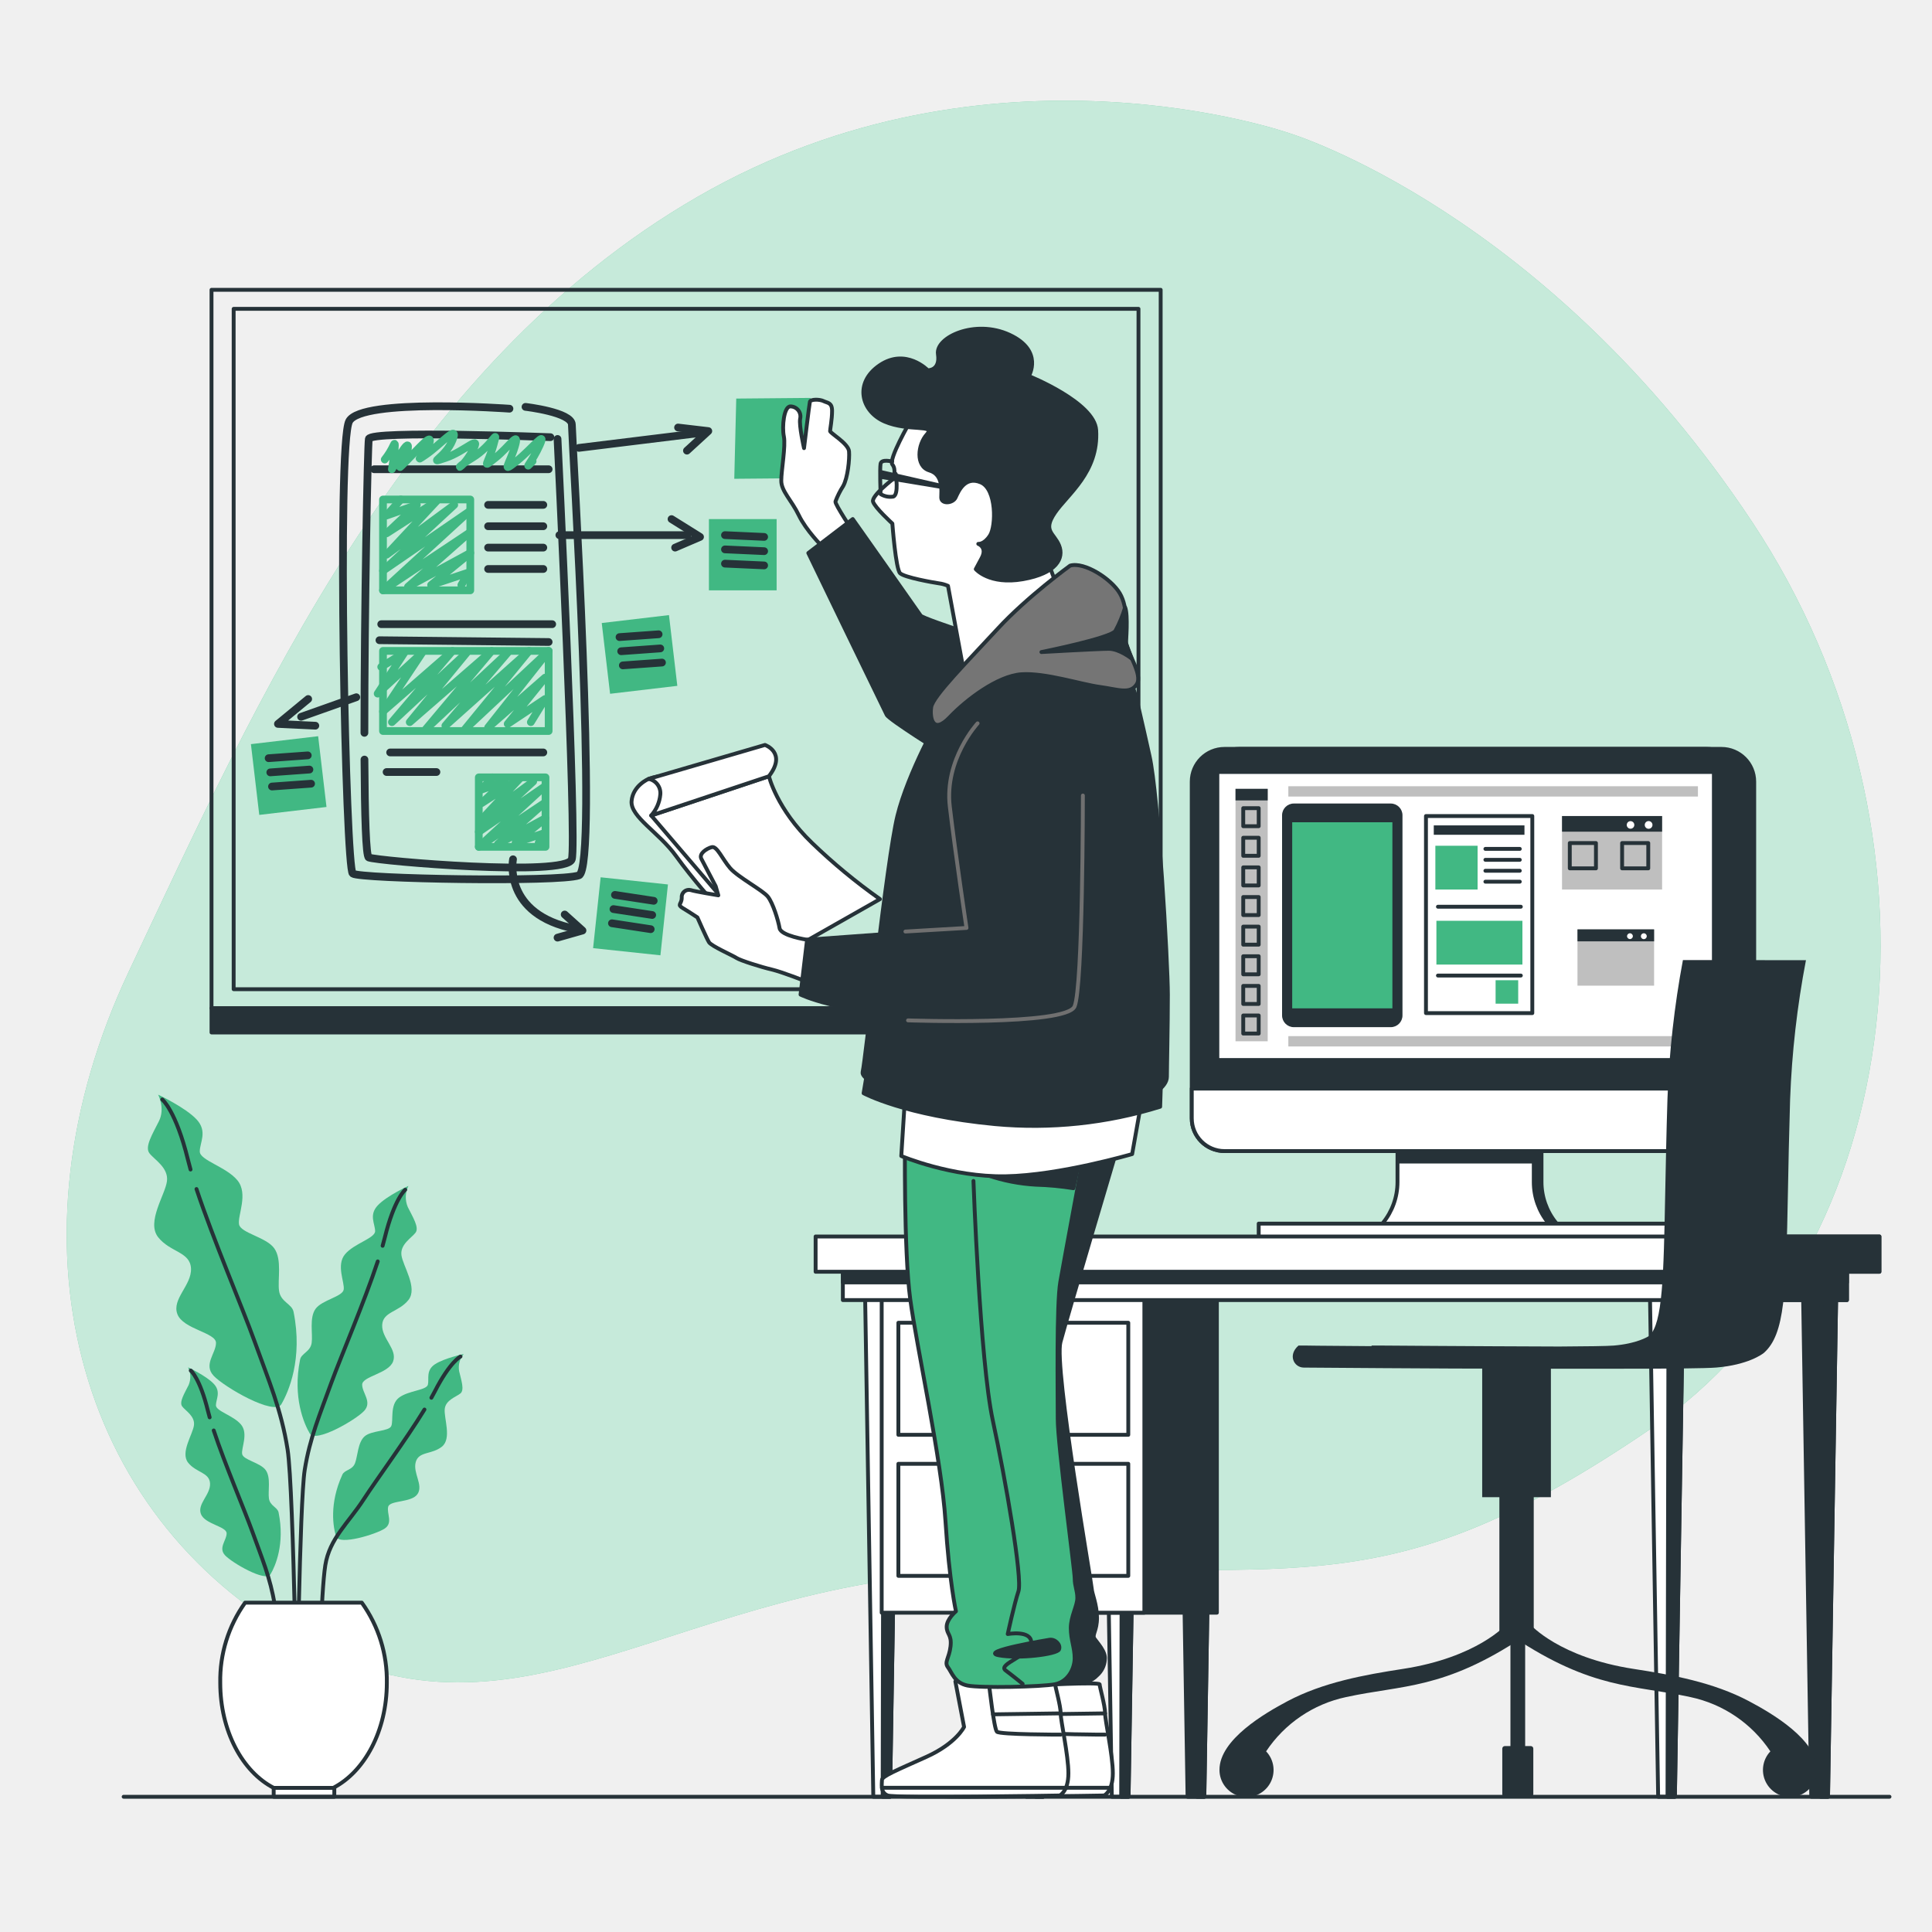
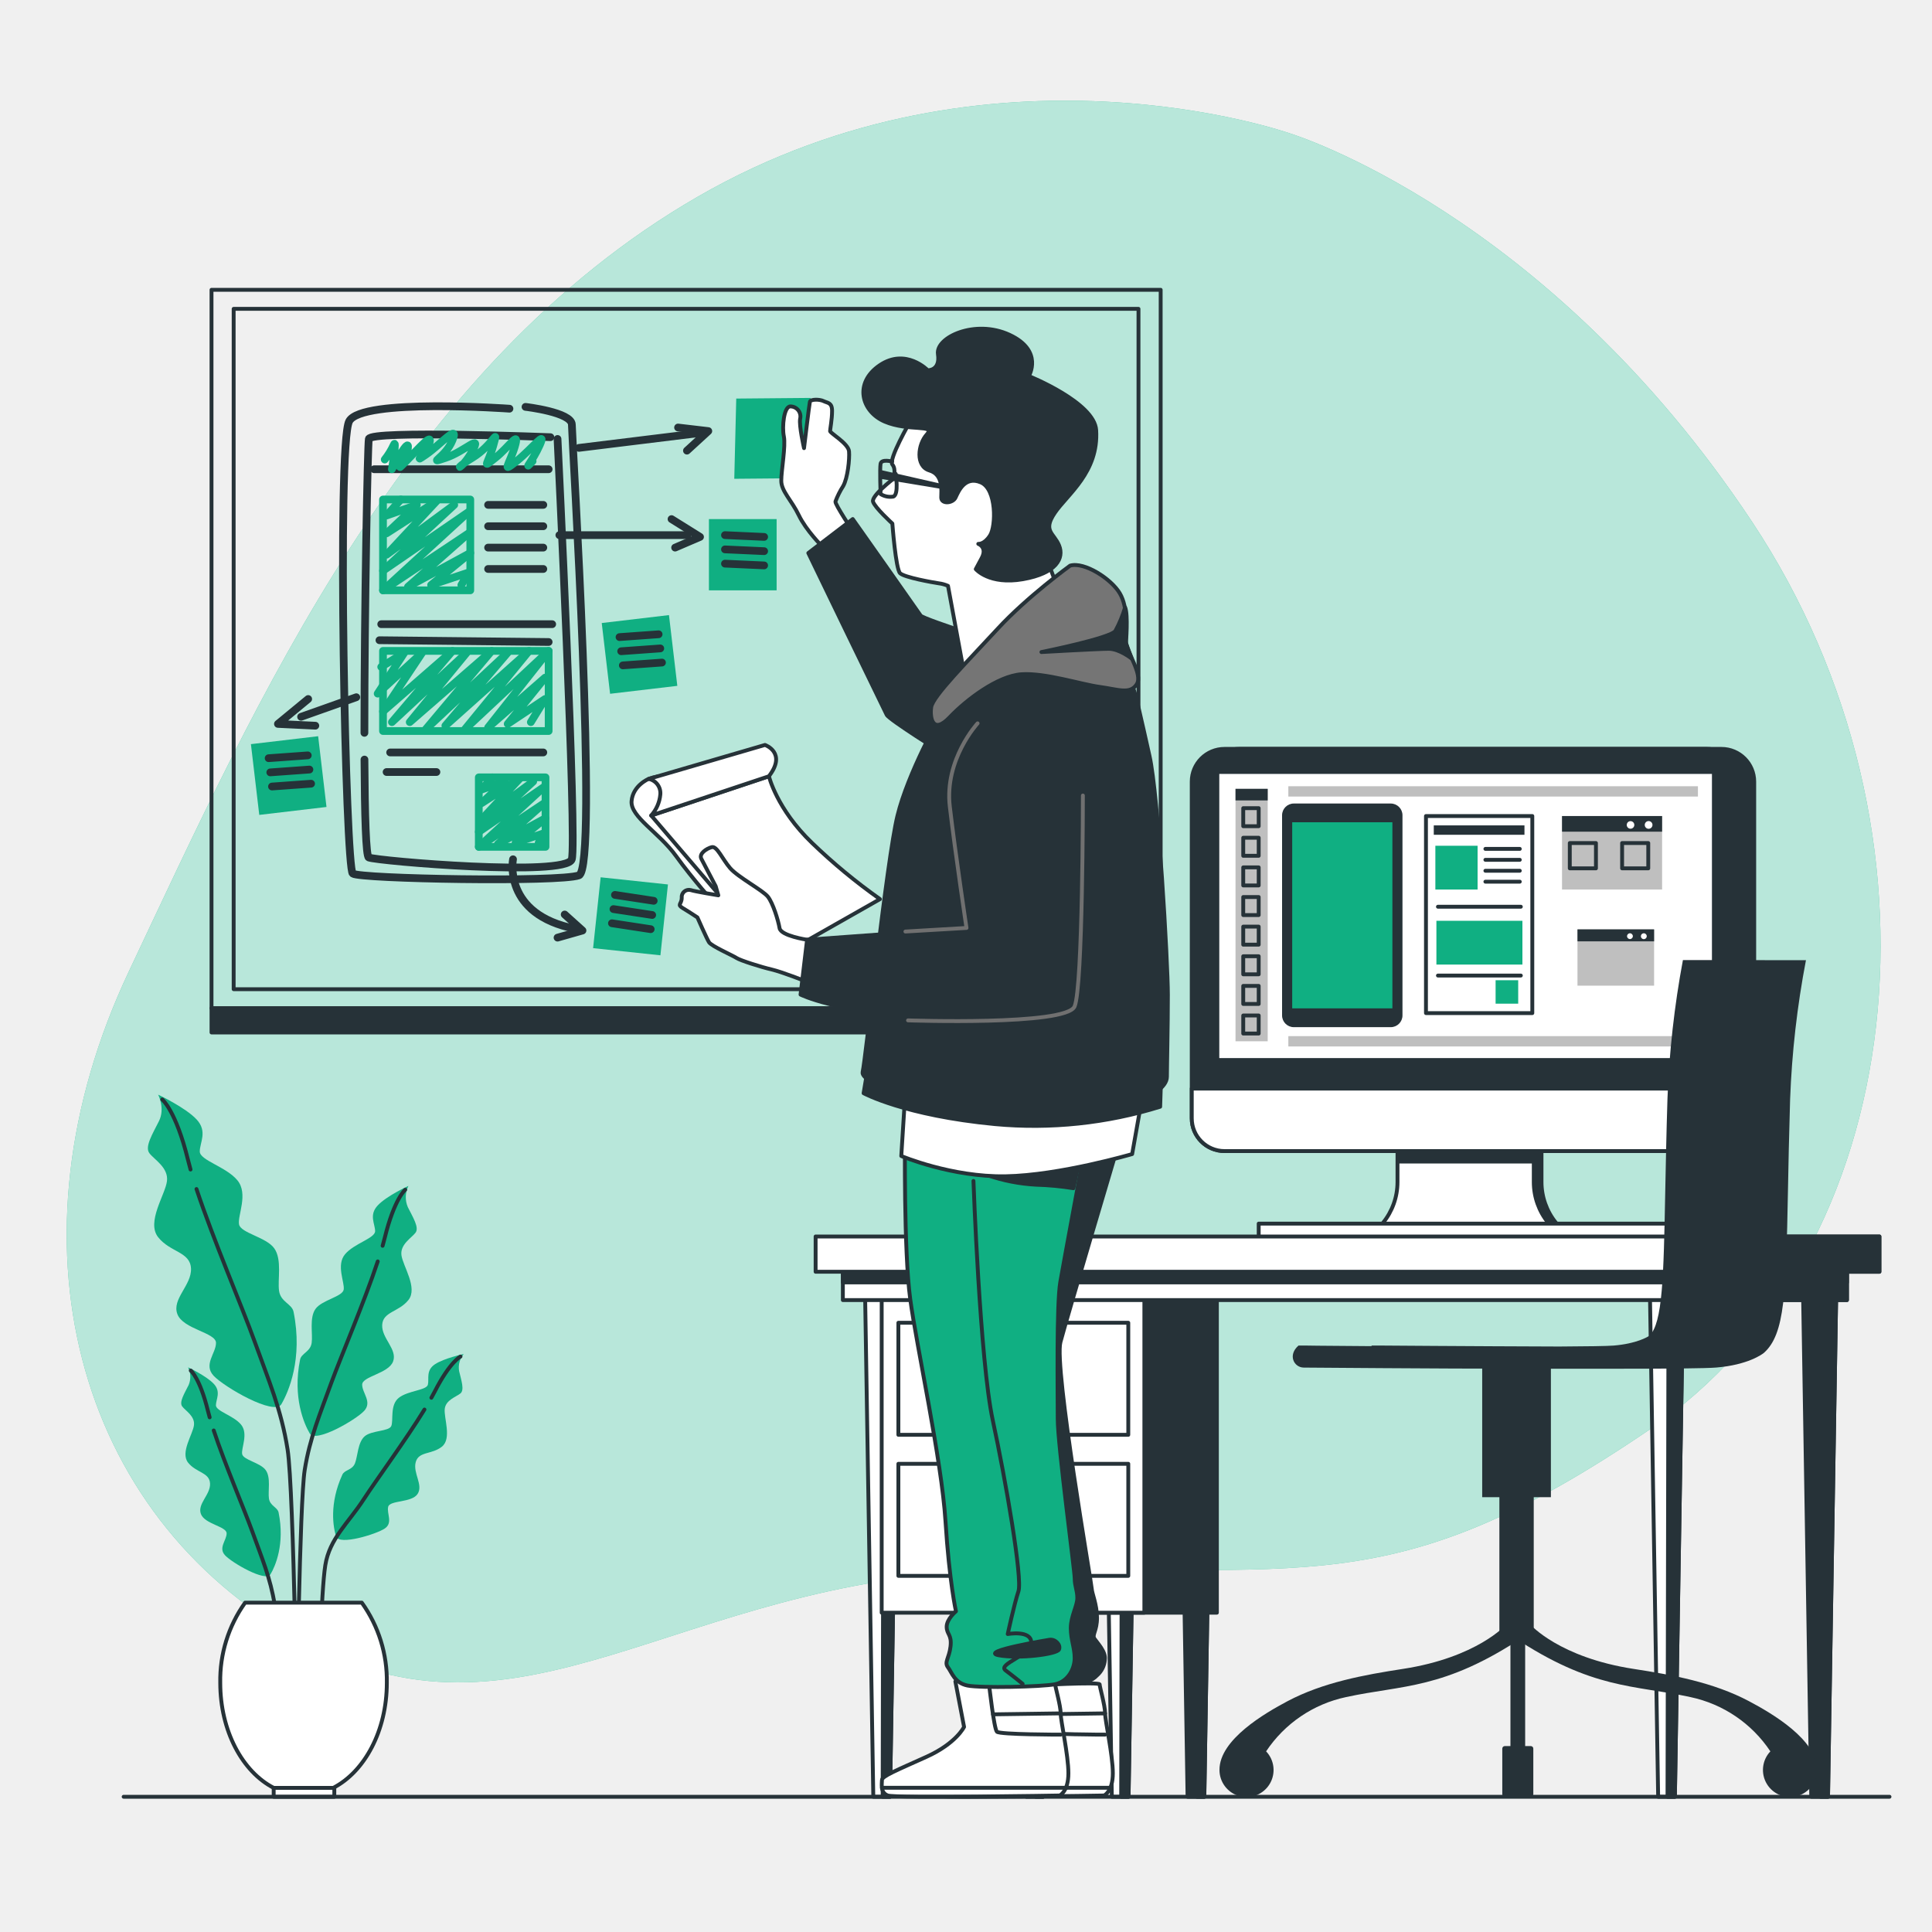
<svg xmlns="http://www.w3.org/2000/svg" viewBox="0 0 500 500">
  <g id="freepik--background-simple--inject-3">
-     <path d="M334,34.58s-77.4-27.52-153.37,16.3S66.3,181.67,33.38,251.34s-14,140.55,44,172.86,97.43-15.32,178.79-17.64S359.44,415.87,427,369.91s79.71-154.51,26.46-234.82S334,34.58,334,34.58Z" style="fill:#41B883" />
+     <path d="M334,34.58s-77.4-27.52-153.37,16.3S66.3,181.67,33.38,251.34s-14,140.55,44,172.86,97.43-15.32,178.79-17.64S359.44,415.87,427,369.91s79.71-154.51,26.46-234.82S334,34.58,334,34.58Z" style="fill:#10AF82" />
    <path d="M334,34.58s-77.4-27.52-153.37,16.3S66.3,181.67,33.38,251.34s-14,140.55,44,172.86,97.43-15.32,178.79-17.64S359.44,415.87,427,369.91s79.71-154.51,26.46-234.82S334,34.58,334,34.58Z" style="fill:#fff;opacity:0.7" />
  </g>
  <g id="freepik--Plants--inject-3">
-     <path d="M40.93,283.3s1.86,3.53.21,6.84-3.73,6.63-2.49,8.29,5,3.73,4.56,7.25-5.39,10.57-2.28,14.51,8.29,3.73,8.5,8.08-5,7.87-3.53,11.81,10,4.77,10,7.46-3.32,5.6-.62,8.5S71,366.51,72.82,363.4s5.62-11.71,3.15-23.92c-.42-2.05-3.34-2.51-3.75-5.41s.83-8.08-1.24-11-8.71-3.94-9.12-6.22,2.48-7.87-.42-11.39S51.7,300.3,51.7,298s2.08-5.18-.82-8.29S40.93,283.3,40.93,283.3Z" style="fill:#41B883" />
+     <path d="M40.93,283.3s1.86,3.53.21,6.84-3.73,6.63-2.49,8.29,5,3.73,4.56,7.25-5.39,10.57-2.28,14.51,8.29,3.73,8.5,8.08-5,7.87-3.53,11.81,10,4.77,10,7.46-3.32,5.6-.62,8.5S71,366.51,72.82,363.4s5.62-11.71,3.15-23.92c-.42-2.05-3.34-2.51-3.75-5.41s.83-8.08-1.24-11-8.71-3.94-9.12-6.22,2.48-7.87-.42-11.39S51.7,300.3,51.7,298s2.08-5.18-.82-8.29S40.93,283.3,40.93,283.3Z" style="fill:#10AF82" />
    <path d="M50.85,307.72c4.32,13,11.88,30.67,14.95,39.2,3.73,10.36,7,17.86,8.63,28.22S77,454.89,77,454.89" style="fill:none;stroke:#263238;stroke-linecap:round;stroke-linejoin:round" />
    <path d="M42,284.55s3.52,2.9,6.63,15.54c.2.81.43,1.67.68,2.58" style="fill:none;stroke:#263238;stroke-linecap:round;stroke-linejoin:round" />
-     <path d="M105.7,306.91a6.54,6.54,0,0,0-.16,5.48c1.32,2.65,3,5.3,2,6.63s-4,3-3.65,5.8,4.31,8.46,1.82,11.61-6.63,3-6.8,6.47,4,6.3,2.82,9.45-8,3.82-8,6,2.66,4.48.5,6.8S81.67,373.5,80.18,371s-4.49-9.37-2.52-19.14c.33-1.64,2.67-2,3-4.33s-.66-6.47,1-8.79,7-3.15,7.29-5-2-6.3.33-9.12,7.8-4.15,7.8-6-1.66-4.15.66-6.64S105.7,306.91,105.7,306.91Z" style="fill:#41B883" />
+     <path d="M105.7,306.91a6.54,6.54,0,0,0-.16,5.48c1.32,2.65,3,5.3,2,6.63s-4,3-3.65,5.8,4.31,8.46,1.82,11.61-6.63,3-6.8,6.47,4,6.3,2.82,9.45-8,3.82-8,6,2.66,4.48.5,6.8S81.67,373.5,80.18,371s-4.49-9.37-2.52-19.14c.33-1.64,2.67-2,3-4.33s-.66-6.47,1-8.79,7-3.15,7.29-5-2-6.3.33-9.12,7.8-4.15,7.8-6-1.66-4.15.66-6.64S105.7,306.91,105.7,306.91Z" style="fill:#10AF82" />
    <path d="M97.76,326.45c-3.45,10.43-9.5,24.55-12,31.37-3,8.3-5.58,14.3-6.9,22.59s-2.05,63.82-2.05,63.82" style="fill:none;stroke:#263238;stroke-linecap:round;stroke-linejoin:round" />
    <path d="M104.87,307.91s-2.82,2.32-5.3,12.44c-.16.65-.35,1.34-.55,2.06" style="fill:none;stroke:#263238;stroke-linecap:round;stroke-linejoin:round" />
-     <path d="M48.68,353.87a5.48,5.48,0,0,1,.14,4.57c-1.11,2.22-2.5,4.43-1.67,5.54s3.33,2.5,3.05,4.85-3.6,7.07-1.52,9.7,5.54,2.49,5.68,5.4S51,389.2,52,391.83s6.65,3.19,6.65,5-2.21,3.74-.41,5.68,10.51,7,11.76,4.92,3.76-7.83,2.1-16c-.27-1.37-2.22-1.68-2.5-3.62s.55-5.4-.83-7.34-5.82-2.63-6.1-4.16,1.66-5.26-.28-7.62-6.51-3.46-6.51-5,1.39-3.47-.55-5.55S48.68,353.87,48.68,353.87Z" style="fill:#41B883" />
+     <path d="M48.68,353.87a5.48,5.48,0,0,1,.14,4.57c-1.11,2.22-2.5,4.43-1.67,5.54s3.33,2.5,3.05,4.85-3.6,7.07-1.52,9.7,5.54,2.49,5.68,5.4S51,389.2,52,391.83s6.65,3.19,6.65,5-2.21,3.74-.41,5.68,10.51,7,11.76,4.92,3.76-7.83,2.1-16c-.27-1.37-2.22-1.68-2.5-3.62s.55-5.4-.83-7.34-5.82-2.63-6.1-4.16,1.66-5.26-.28-7.62-6.51-3.46-6.51-5,1.39-3.47-.55-5.55S48.68,353.87,48.68,353.87Z" style="fill:#10AF82" />
    <path d="M55.31,370.2c2.89,8.71,7.94,20.5,10,26.2,2.5,6.93,4.67,12,5.77,18.87s1.72,32.64,1.72,32.64" style="fill:none;stroke:#263238;stroke-linecap:round;stroke-linejoin:round" />
    <path d="M49.37,354.7s2.36,1.94,4.43,10.39c.14.55.29,1.12.46,1.72" style="fill:none;stroke:#263238;stroke-linecap:round;stroke-linejoin:round" />
-     <path d="M120,350.42a5.45,5.45,0,0,0-1.18,4.42c.57,2.41,1.42,4.88.35,5.77s-3.8,1.67-4.07,4,1.89,7.7-.74,9.79-6,1.15-6.77,4,2,5.88.49,8.22-7.2,1.58-7.62,3.34,1.31,4.14-.89,5.62S87.77,400,87,397.67s-1.86-8.48,1.61-16.05c.59-1.27,2.56-1.12,3.27-2.95s.7-5.38,2.49-6.95,6.27-1.24,6.89-2.66-.42-5.5,2-7.35,7.13-1.88,7.48-3.37-.56-3.68,1.81-5.26S120,350.42,120,350.42Z" style="fill:#41B883" />
+     <path d="M120,350.42a5.45,5.45,0,0,0-1.18,4.42c.57,2.41,1.42,4.88.35,5.77s-3.8,1.67-4.07,4,1.89,7.7-.74,9.79-6,1.15-6.77,4,2,5.88.49,8.22-7.2,1.58-7.62,3.34,1.31,4.14-.89,5.62S87.77,400,87,397.67s-1.86-8.48,1.61-16.05c.59-1.27,2.56-1.12,3.27-2.95s.7-5.38,2.49-6.95,6.27-1.24,6.89-2.66-.42-5.5,2-7.35,7.13-1.88,7.48-3.37-.56-3.68,1.81-5.26S120,350.42,120,350.42Z" style="fill:#10AF82" />
    <path d="M109.85,364.79c-4.8,7.82-12.42,18.15-15.72,23.23-4,6.17-8.83,10.12-9.94,17.05s-1.71,32.64-1.71,32.64" style="fill:none;stroke:#263238;stroke-linecap:round;stroke-linejoin:round" />
    <path d="M119.18,351.07s-2.74,1.35-6.69,9.1c-.26.5-.54,1-.85,1.57" style="fill:none;stroke:#263238;stroke-linecap:round;stroke-linejoin:round" />
    <path d="M70.83,462.7H86.24c8.11-4.18,13.87-14.76,13.87-27.17a34.57,34.57,0,0,0-6.48-20.77H63.44A34.57,34.57,0,0,0,57,435.53C57,447.94,62.72,458.52,70.83,462.7Z" style="fill:#fff;stroke:#263238;stroke-linecap:round;stroke-linejoin:round" />
    <rect x="70.83" y="462.7" width="15.69" height="2.3" style="fill:#fff;stroke:#263238;stroke-linecap:round;stroke-linejoin:round" />
  </g>
  <g id="freepik--Board--inject-3">
    <rect x="54.74" y="75" width="245.64" height="185.92" style="fill:none;stroke:#263238;stroke-linecap:round;stroke-linejoin:round" />
    <rect x="60.47" y="79.93" width="234.17" height="176.07" style="fill:none;stroke:#263238;stroke-linecap:round;stroke-linejoin:round" />
    <path d="M131.85,105.77S93.59,103,90.37,109s-.93,115.7.92,117.08,53.47,2.3,58.54.46S148,113.14,148,109.91s-12-4.61-12-4.61" style="fill:none;stroke:#263238;stroke-linecap:round;stroke-linejoin:round;stroke-width:2px" />
    <path d="M94.32,196.57c.08,14.46.39,25.06,1.12,25.35,2.3.92,51.16,5.07,52.54.46s-3.69-108.78-3.69-108.78" style="fill:none;stroke:#263238;stroke-linecap:round;stroke-linejoin:round;stroke-width:2px" />
    <path d="M142.45,113.14s-46.55-1.84-47,.46c-.3,1.47-1.15,44.66-1.14,76.06" style="fill:none;stroke:#263238;stroke-linecap:round;stroke-linejoin:round;stroke-width:2px" />
    <line x1="96.82" y1="121.44" x2="141.99" y2="121.44" style="fill:none;stroke:#263238;stroke-linecap:round;stroke-linejoin:round;stroke-width:2px" />
-     <path d="M137.84,119.35c-2.76,2.92,0,0,1.85-4.17s-1.85.83-6,4.17-1.84.84-.46-3.75-1.38,0-5.07,2.92-1.84,1.67-.46-3.34,0,0-5.53,3.34-2.77,3.33,0-1.67-1.84,0-6.91,1.67,0,0,1.84-4.59-3.23,1.25-6.91,3.75,0,0,.92-2.92-2.31.84-6,4.59,0,0,.46-3.34-4.15,5.43-4.15,5.43,1.38-8.35.46-6.26a18,18,0,0,1-2.31,3.75" style="fill:none;stroke:#41B883;stroke-linecap:round;stroke-linejoin:round;stroke-width:2px" />
-     <rect x="99.12" y="129.27" width="22.59" height="23.51" style="fill:none;stroke:#41B883;stroke-linecap:round;stroke-linejoin:round;stroke-width:2px" />
-     <polyline points="103.73 129.27 100.05 133.42 107.88 130.66 100.05 138.03 112.95 129.73 100.05 143.56 117.56 130.66 99.12 147.71 121.25 132.5 99.12 152.78 121.25 138.03 105.58 151.86 121.71 143.1 111.57 151.4 121.25 148.17 119.4 151.4" style="fill:none;stroke:#41B883;stroke-linecap:round;stroke-linejoin:round;stroke-width:2px" />
-     <rect x="123.91" y="201.18" width="17.27" height="17.98" style="fill:none;stroke:#41B883;stroke-linecap:round;stroke-linejoin:round;stroke-width:2px" />
-     <polyline points="127.43 201.18 124.61 204.35 130.6 202.24 124.61 207.88 134.48 201.53 124.61 212.11 138 202.24 123.91 215.28 140.82 203.65 123.91 219.16 140.82 207.88 128.84 218.45 141.18 211.75 133.42 218.1 140.82 215.63 139.41 218.1" style="fill:none;stroke:#41B883;stroke-linecap:round;stroke-linejoin:round;stroke-width:2px" />
+     <path d="M137.84,119.35c-2.76,2.92,0,0,1.85-4.17s-1.85.83-6,4.17-1.84.84-.46-3.75-1.38,0-5.07,2.92-1.84,1.67-.46-3.34,0,0-5.53,3.34-2.77,3.33,0-1.67-1.84,0-6.91,1.67,0,0,1.84-4.59-3.23,1.25-6.91,3.75,0,0,.92-2.92-2.31.84-6,4.59,0,0,.46-3.34-4.15,5.43-4.15,5.43,1.38-8.35.46-6.26a18,18,0,0,1-2.31,3.75" style="fill:none;stroke:#10AF82;stroke-linecap:round;stroke-linejoin:round;stroke-width:2px" />
+     <rect x="99.12" y="129.27" width="22.59" height="23.51" style="fill:none;stroke:#10AF82;stroke-linecap:round;stroke-linejoin:round;stroke-width:2px" />
+     <polyline points="103.73 129.27 100.05 133.42 107.88 130.66 100.05 138.03 112.95 129.73 100.05 143.56 117.56 130.66 99.12 147.71 121.25 132.5 99.12 152.78 121.25 138.03 105.58 151.86 121.71 143.1 111.57 151.4 121.25 148.17 119.4 151.4" style="fill:none;stroke:#10AF82;stroke-linecap:round;stroke-linejoin:round;stroke-width:2px" />
+     <rect x="123.91" y="201.18" width="17.27" height="17.98" style="fill:none;stroke:#10AF82;stroke-linecap:round;stroke-linejoin:round;stroke-width:2px" />
+     <polyline points="127.43 201.18 124.61 204.35 130.6 202.24 124.61 207.88 134.48 201.53 124.61 212.11 138 202.24 123.91 215.28 140.82 203.65 123.91 219.16 140.82 207.88 128.84 218.45 141.18 211.75 133.42 218.1 140.82 215.63 139.41 218.1" style="fill:none;stroke:#10AF82;stroke-linecap:round;stroke-linejoin:round;stroke-width:2px" />
    <line x1="98.66" y1="161.54" x2="142.91" y2="161.54" style="fill:none;stroke:#263238;stroke-linecap:round;stroke-linejoin:round;stroke-width:2px" />
    <line x1="98.2" y1="165.69" x2="141.99" y2="166.15" style="fill:none;stroke:#263238;stroke-linecap:round;stroke-linejoin:round;stroke-width:2px" />
    <line x1="126.32" y1="130.66" x2="140.61" y2="130.66" style="fill:none;stroke:#263238;stroke-linecap:round;stroke-linejoin:round;stroke-width:2px" />
    <line x1="126.32" y1="136.19" x2="140.61" y2="136.19" style="fill:none;stroke:#263238;stroke-linecap:round;stroke-linejoin:round;stroke-width:2px" />
    <line x1="126.32" y1="141.72" x2="140.61" y2="141.72" style="fill:none;stroke:#263238;stroke-linecap:round;stroke-linejoin:round;stroke-width:2px" />
    <line x1="126.32" y1="147.25" x2="140.61" y2="147.25" style="fill:none;stroke:#263238;stroke-linecap:round;stroke-linejoin:round;stroke-width:2px" />
-     <rect x="99.12" y="168.45" width="42.87" height="20.74" style="fill:none;stroke:#41B883;stroke-linecap:round;stroke-linejoin:round;stroke-width:2px" />
-     <polyline points="98.66 172.6 104.65 168.91 97.74 179.51 109.26 168.91 99.12 184.13 117.1 168.45 101.43 186.89 120.79 168.91 106.04 186.89 127.24 168.45 110.19 188.73 131.39 168.91 115.26 187.81 136.92 168.45 120.33 188.73 141.99 168.45 126.32 188.27 141.07 175.37 131.39 187.35 141.07 180.9 139.17 183.98 137.38 186.89" style="fill:none;stroke:#41B883;stroke-linecap:round;stroke-linejoin:round;stroke-width:2px" />
+     <rect x="99.12" y="168.45" width="42.87" height="20.74" style="fill:none;stroke:#10AF82;stroke-linecap:round;stroke-linejoin:round;stroke-width:2px" />
+     <polyline points="98.66 172.6 104.65 168.91 97.74 179.51 109.26 168.91 99.12 184.13 117.1 168.45 101.43 186.89 120.79 168.91 106.04 186.89 127.24 168.45 110.19 188.73 131.39 168.91 115.26 187.81 136.92 168.45 120.33 188.73 141.99 168.45 126.32 188.27 141.07 175.37 131.39 187.35 141.07 180.9 139.17 183.98 137.38 186.89" style="fill:none;stroke:#10AF82;stroke-linecap:round;stroke-linejoin:round;stroke-width:2px" />
    <line x1="100.97" y1="194.73" x2="140.61" y2="194.73" style="fill:none;stroke:#263238;stroke-linecap:round;stroke-linejoin:round;stroke-width:2px" />
    <line x1="100.05" y1="199.8" x2="112.95" y2="199.8" style="fill:none;stroke:#263238;stroke-linecap:round;stroke-linejoin:round;stroke-width:2px" />
    <line x1="149.83" y1="115.91" x2="181.47" y2="112.02" style="fill:none;stroke:#263238;stroke-linecap:round;stroke-linejoin:round;stroke-width:2px" />
    <line x1="144.76" y1="138.49" x2="177.94" y2="138.49" style="fill:none;stroke:#263238;stroke-linecap:round;stroke-linejoin:round;stroke-width:2px" />
    <line x1="92.21" y1="180.44" x2="77.92" y2="185.51" style="fill:none;stroke:#263238;stroke-linecap:round;stroke-linejoin:round;stroke-width:2px" />
    <path d="M132.77,222.38s-2.76,14.29,16.13,18" style="fill:none;stroke:#263238;stroke-linecap:round;stroke-linejoin:round;stroke-width:2px" />
    <polyline points="146.14 236.67 150.75 240.82 144.29 242.66" style="fill:none;stroke:#263238;stroke-linecap:round;stroke-linejoin:round;stroke-width:2px" />
    <polyline points="173.79 134.34 181.17 138.95 174.72 141.72" style="fill:none;stroke:#263238;stroke-linecap:round;stroke-linejoin:round;stroke-width:2px" />
    <polyline points="175.48 110.64 183.31 111.56 177.78 116.63" style="fill:none;stroke:#263238;stroke-linecap:round;stroke-linejoin:round;stroke-width:2px" />
    <polyline points="79.76 180.9 71.93 187.35 81.61 187.81" style="fill:none;stroke:#263238;stroke-linecap:round;stroke-linejoin:round;stroke-width:2px" />
-     <rect x="183.47" y="134.34" width="17.52" height="18.44" style="fill:#41B883" />
+     <rect x="183.47" y="134.34" width="17.52" height="18.44" style="fill:#10AF82" />
    <line x1="187.62" y1="138.49" x2="197.76" y2="138.95" style="fill:none;stroke:#263238;stroke-linecap:round;stroke-linejoin:round;stroke-width:2px" />
    <line x1="187.62" y1="142.18" x2="197.76" y2="142.64" style="fill:none;stroke:#263238;stroke-linecap:round;stroke-linejoin:round;stroke-width:2px" />
    <line x1="187.62" y1="145.87" x2="197.76" y2="146.33" style="fill:none;stroke:#263238;stroke-linecap:round;stroke-linejoin:round;stroke-width:2px" />
-     <rect x="156.74" y="160.16" width="17.52" height="18.44" transform="translate(-18.7 20.55) rotate(-6.73)" style="fill:#41B883" />
+     <rect x="156.74" y="160.16" width="17.52" height="18.44" transform="translate(-18.7 20.55) rotate(-6.73)" style="fill:#10AF82" />
    <line x1="160.33" y1="164.88" x2="170.45" y2="164.15" style="fill:none;stroke:#263238;stroke-linecap:round;stroke-linejoin:round;stroke-width:2px" />
    <line x1="160.76" y1="168.54" x2="170.88" y2="167.81" style="fill:none;stroke:#263238;stroke-linecap:round;stroke-linejoin:round;stroke-width:2px" />
    <line x1="161.19" y1="172.2" x2="171.32" y2="171.47" style="fill:none;stroke:#263238;stroke-linecap:round;stroke-linejoin:round;stroke-width:2px" />
-     <rect x="65.94" y="191.5" width="17.52" height="18.44" transform="translate(-22.99 10.13) rotate(-6.73)" style="fill:#41B883" />
+     <rect x="65.94" y="191.5" width="17.52" height="18.44" transform="translate(-22.99 10.13) rotate(-6.73)" style="fill:#10AF82" />
    <line x1="69.52" y1="196.22" x2="79.65" y2="195.49" style="fill:none;stroke:#263238;stroke-linecap:round;stroke-linejoin:round;stroke-width:2px" />
    <line x1="69.95" y1="199.89" x2="80.08" y2="199.16" style="fill:none;stroke:#263238;stroke-linecap:round;stroke-linejoin:round;stroke-width:2px" />
    <line x1="70.39" y1="203.55" x2="80.51" y2="202.82" style="fill:none;stroke:#263238;stroke-linecap:round;stroke-linejoin:round;stroke-width:2px" />
-     <rect x="154.44" y="227.91" width="17.52" height="18.44" transform="translate(25.97 -15.92) rotate(6.07)" style="fill:#41B883" />
+     <rect x="154.44" y="227.91" width="17.52" height="18.44" transform="translate(25.97 -15.92) rotate(6.07)" style="fill:#10AF82" />
    <line x1="159.15" y1="231.6" x2="169.18" y2="233.13" style="fill:none;stroke:#263238;stroke-linecap:round;stroke-linejoin:round;stroke-width:2px" />
    <line x1="158.76" y1="235.27" x2="168.79" y2="236.8" style="fill:none;stroke:#263238;stroke-linecap:round;stroke-linejoin:round;stroke-width:2px" />
    <line x1="158.37" y1="238.94" x2="168.4" y2="240.47" style="fill:none;stroke:#263238;stroke-linecap:round;stroke-linejoin:round;stroke-width:2px" />
    <rect x="54.74" y="260.92" width="245.63" height="6.28" style="fill:#263238;stroke:#263238;stroke-linecap:round;stroke-linejoin:round" />
  </g>
  <g id="freepik--Device--inject-3">
    <path d="M398.94,305.93V294.21H363.67v11.72a16.73,16.73,0,0,1-3.75,10.54l-1.54,1.91h45.85l-1.54-1.91A16.73,16.73,0,0,1,398.94,305.93Z" style="fill:#263238;stroke:#263238;stroke-linecap:round;stroke-linejoin:round" />
    <path d="M396.94,305.93V294.21H361.67v11.72a16.73,16.73,0,0,1-3.75,10.54l-1.54,1.91h45.85l-1.54-1.91A16.73,16.73,0,0,1,396.94,305.93Z" style="fill:#fff;stroke:#263238;stroke-linecap:round;stroke-linejoin:round" />
    <rect x="361.81" y="297.52" width="35.41" height="3.59" style="fill:#263238" />
    <rect x="308.42" y="193.81" width="141.76" height="104.09" rx="8.48" style="fill:#263238;stroke:#263238;stroke-linecap:round;stroke-linejoin:round" />
    <rect x="312.23" y="193.81" width="141.76" height="104.09" rx="8.48" style="fill:#263238;stroke:#263238;stroke-linecap:round;stroke-linejoin:round" />
    <path d="M308.42,281.72H450.19a0,0,0,0,1,0,0v7.7a8.48,8.48,0,0,1-8.48,8.48H316.91a8.48,8.48,0,0,1-8.48-8.48v-7.7A0,0,0,0,1,308.42,281.72Z" style="fill:#fff;stroke:#263238;stroke-linecap:round;stroke-linejoin:round" />
    <rect x="315.55" y="200.29" width="127.5" height="73.54" style="fill:#fff" />
    <rect x="331.8" y="207.95" width="31.16" height="57.88" rx="3.04" style="fill:#263238" />
-     <rect x="334.42" y="212.8" width="25.93" height="48.16" style="fill:#41B883" />
+     <rect x="334.42" y="212.8" width="25.93" height="48.16" style="fill:#10AF82" />
    <rect x="371.06" y="213.61" width="23.47" height="2.43" style="fill:#263238" />
-     <rect x="371.47" y="218.88" width="10.93" height="11.33" style="fill:#41B883" />
-     <rect x="387.06" y="253.68" width="5.85" height="6.07" style="fill:#41B883" />
-     <rect x="371.74" y="238.3" width="22.26" height="11.33" style="fill:#41B883" />
+     <rect x="371.47" y="218.88" width="10.93" height="11.33" style="fill:#10AF82" />
+     <rect x="387.06" y="253.68" width="5.85" height="6.07" style="fill:#10AF82" />
+     <rect x="371.74" y="238.3" width="22.26" height="11.33" style="fill:#10AF82" />
    <line x1="384.42" y1="219.69" x2="393.32" y2="219.69" style="fill:none;stroke:#263238;stroke-linecap:round;stroke-linejoin:round" />
    <line x1="384.42" y1="222.52" x2="393.32" y2="222.52" style="fill:none;stroke:#263238;stroke-linecap:round;stroke-linejoin:round" />
    <line x1="384.42" y1="225.35" x2="393.32" y2="225.35" style="fill:none;stroke:#263238;stroke-linecap:round;stroke-linejoin:round" />
    <line x1="384.42" y1="228.18" x2="393.32" y2="228.18" style="fill:none;stroke:#263238;stroke-linecap:round;stroke-linejoin:round" />
    <line x1="372.14" y1="234.66" x2="393.59" y2="234.66" style="fill:none;stroke:#263238;stroke-linecap:round;stroke-linejoin:round" />
    <line x1="372.14" y1="252.47" x2="393.59" y2="252.47" style="fill:none;stroke:#263238;stroke-linecap:round;stroke-linejoin:round" />
    <rect x="369.04" y="211.19" width="27.52" height="51" style="fill:none;stroke:#263238;stroke-linecap:round;stroke-linejoin:round" />
    <rect x="404.25" y="211.19" width="25.9" height="19.02" style="fill:#bfbfbf" />
    <rect x="404.25" y="211.19" width="25.9" height="4.05" style="fill:#263238" />
    <rect x="406.26" y="218.18" width="6.77" height="6.55" style="fill:none;stroke:#263238;stroke-linecap:round;stroke-linejoin:round" />
    <rect x="419.8" y="218.18" width="6.77" height="6.55" style="fill:none;stroke:#263238;stroke-linecap:round;stroke-linejoin:round" />
    <path d="M427.66,213.49a1,1,0,1,1-1-1A1,1,0,0,1,427.66,213.49Z" style="fill:#fff" />
    <circle cx="421.98" cy="213.49" r="0.98" style="fill:#fff" />
    <rect x="408.25" y="240.52" width="19.83" height="14.57" style="fill:#bfbfbf" />
    <rect x="408.25" y="240.52" width="19.83" height="3.1" style="fill:#263238" />
    <path d="M426.18,242.28a.76.76,0,1,1-.76-.75A.76.76,0,0,1,426.18,242.28Z" style="fill:#fff" />
    <path d="M422.58,242.28a.75.75,0,1,1-1.5,0,.75.75,0,0,1,1.5,0Z" style="fill:#fff" />
    <rect x="319.75" y="204.15" width="8.33" height="65.33" style="fill:#bfbfbf" />
    <rect x="319.75" y="204.15" width="8.33" height="3" style="fill:#263238" />
    <rect x="321.75" y="209.15" width="4" height="4.67" style="fill:none;stroke:#263238;stroke-linecap:round;stroke-linejoin:round" />
    <rect x="321.75" y="216.81" width="4" height="4.67" style="fill:none;stroke:#263238;stroke-linecap:round;stroke-linejoin:round" />
    <rect x="321.75" y="224.48" width="4" height="4.67" style="fill:none;stroke:#263238;stroke-linecap:round;stroke-linejoin:round" />
    <rect x="321.75" y="232.15" width="4" height="4.67" style="fill:none;stroke:#263238;stroke-linecap:round;stroke-linejoin:round" />
    <rect x="321.75" y="239.81" width="4" height="4.67" style="fill:none;stroke:#263238;stroke-linecap:round;stroke-linejoin:round" />
    <rect x="321.75" y="247.48" width="4" height="4.67" style="fill:none;stroke:#263238;stroke-linecap:round;stroke-linejoin:round" />
    <rect x="321.75" y="255.15" width="4" height="4.67" style="fill:none;stroke:#263238;stroke-linecap:round;stroke-linejoin:round" />
    <rect x="321.75" y="262.81" width="4" height="4.67" style="fill:none;stroke:#263238;stroke-linecap:round;stroke-linejoin:round" />
    <rect x="333.42" y="203.48" width="106" height="2.67" style="fill:#bfbfbf" />
    <rect x="333.42" y="268.15" width="106" height="2.67" style="fill:#bfbfbf" />
    <rect x="356.38" y="318.38" width="45.86" height="2.09" style="fill:#263238;stroke:#263238;stroke-linecap:round;stroke-linejoin:round" />
    <rect x="325.75" y="316.67" width="106.47" height="3.8" style="fill:#fff;stroke:#263238;stroke-linecap:round;stroke-linejoin:round" />
  </g>
  <g id="freepik--Desk--inject-3">
    <polygon points="230.34 465 226.01 465 223.84 332.33 232.51 332.33 230.34 465" style="fill:#fff;stroke:#263238;stroke-linecap:round;stroke-linejoin:round" />
    <polygon points="230.34 465 228.43 465 228.69 332.33 232.51 332.33 230.34 465" style="fill:#263238;stroke:#263238;stroke-linecap:round;stroke-linejoin:round" />
    <polygon points="292.07 465 287.74 465 285.57 332.33 294.24 332.33 292.07 465" style="fill:#fff;stroke:#263238;stroke-linecap:round;stroke-linejoin:round" />
    <polygon points="292.07 465 290.16 465 290.42 332.33 294.24 332.33 292.07 465" style="fill:#263238;stroke:#263238;stroke-linecap:round;stroke-linejoin:round" />
    <polygon points="269.97 465 265.63 465 263.47 332.33 272.13 332.33 269.97 465" style="fill:#263238;stroke:#263238;stroke-linecap:round;stroke-linejoin:round" />
    <polygon points="269.97 465 268.06 465 268.31 332.33 272.13 332.33 269.97 465" style="fill:#263238;stroke:#263238;stroke-linecap:round;stroke-linejoin:round" />
    <polygon points="311.68 465 307.34 465 305.18 332.33 313.84 332.33 311.68 465" style="fill:#263238;stroke:#263238;stroke-linecap:round;stroke-linejoin:round" />
    <polygon points="311.68 465 309.76 465 310.02 332.33 313.84 332.33 311.68 465" style="fill:#263238;stroke:#263238;stroke-linecap:round;stroke-linejoin:round" />
    <rect x="246.95" y="334.36" width="67.98" height="83" style="fill:#263238;stroke:#263238;stroke-linecap:round;stroke-linejoin:round" />
    <rect x="228.18" y="334.36" width="67.98" height="83" style="fill:#fff;stroke:#263238;stroke-linecap:round;stroke-linejoin:round" />
    <polygon points="433.46 465 429.13 465 426.96 332.33 435.63 332.33 433.46 465" style="fill:#fff;stroke:#263238;stroke-linecap:round;stroke-linejoin:round" />
    <polygon points="433.46 465 431.55 465 431.81 332.33 435.63 332.33 433.46 465" style="fill:#263238;stroke:#263238;stroke-linecap:round;stroke-linejoin:round" />
    <polygon points="473.09 465 468.75 465 466.59 332.33 475.25 332.33 473.09 465" style="fill:#263238;stroke:#263238;stroke-linecap:round;stroke-linejoin:round" />
    <polygon points="473.09 465 471.18 465 471.43 332.33 475.25 332.33 473.09 465" style="fill:#263238;stroke:#263238;stroke-linecap:round;stroke-linejoin:round" />
    <rect x="218.13" y="327.33" width="259.86" height="9.13" style="fill:#fff;stroke:#263238;stroke-linecap:round;stroke-linejoin:round" />
    <rect x="218.13" y="327.33" width="259.86" height="4.56" style="fill:#263238;stroke:#263238;stroke-linecap:round;stroke-linejoin:round" />
    <rect x="439.63" y="327.33" width="38.36" height="9.13" style="fill:#263238;stroke:#263238;stroke-linecap:round;stroke-linejoin:round" />
    <rect x="211.08" y="320" width="275.31" height="9.13" style="fill:#fff;stroke:#263238;stroke-linecap:round;stroke-linejoin:round" />
    <rect x="448.03" y="320" width="38.36" height="9.13" style="fill:#263238;stroke:#263238;stroke-linecap:round;stroke-linejoin:round" />
    <rect x="232.5" y="342.33" width="59.5" height="29" style="fill:#fff;stroke:#263238;stroke-linecap:round;stroke-linejoin:round" />
    <rect x="255.75" y="353.83" width="13" height="4.5" style="fill:#263238;stroke:#263238;stroke-linecap:round;stroke-linejoin:round" />
    <rect x="232.5" y="378.83" width="59.5" height="29" style="fill:#fff;stroke:#263238;stroke-linecap:round;stroke-linejoin:round" />
    <rect x="255.75" y="390.33" width="13" height="4.5" style="fill:#263238;stroke:#263238;stroke-linecap:round;stroke-linejoin:round" />
  </g>
  <g id="freepik--Chair--inject-3">
    <rect x="383.6" y="351.71" width="17.78" height="35.76" transform="translate(784.97 739.18) rotate(180)" style="fill:#263238" />
    <rect x="388.04" y="374.77" width="8.89" height="49.52" transform="translate(784.97 799.06) rotate(180)" style="fill:#263238" />
    <path d="M396.1,420.48s7.47,8.48,26.67,11.43c10.14,1.56,20.7,3.5,29.86,8.35,5.89,3.12,17.62,9.95,17.62,17.75a7,7,0,1,1-12.08-4.76,33.07,33.07,0,0,0-20.71-14.05c-14.6-3.18-25.26-1.88-45.8-15.54Z" style="fill:#263238" />
    <path d="M389.75,420.48s-7.47,8.48-26.67,11.43c-10.14,1.56-20.7,3.5-29.86,8.35-5.9,3.12-17.62,9.95-17.62,17.75a7,7,0,1,0,12.07-4.76,33.1,33.1,0,0,1,20.71-14.05c14.61-3.18,25.27-1.88,45.81-15.54Z" style="fill:#263238" />
    <rect x="388.79" y="451.88" width="8.03" height="13.12" rx="0.66" transform="translate(785.61 916.88) rotate(180)" style="fill:#263238" />
    <rect x="390.9" y="421.67" width="3.81" height="43.33" transform="translate(785.61 886.67) rotate(180)" style="fill:#263238" />
    <path d="M435.54,248.46a243.09,243.09,0,0,0-4,35.86c-.29,9.28-.44,17.23-.58,24.24-.42,21.79-.66,33.87-4.09,37.12-.44.3-3.28,2.05-9.22,2.55-1.66.14-6.94.21-14.12.25-22.77-.07-46.7-.26-47.08-.26h-1.39c-.06,0-.11.11-.16.16-13.68-.08-17.2-.16-17.45-.16h-1.39c-2.87,2.49-1.16,5.69,1.34,5.71,1.87,0,34.46.29,56.75.29,3.94,0,7.65,0,10.94,0l15.06,0c11.67,0,21.34-.08,24-.3,8.25-.68,11.95-3.47,12.34-3.79,5.5-4.88,5.71-15.59,6.22-41.45.13-7,.29-14.94.57-24.18a237.9,237.9,0,0,1,4.1-36Z" style="fill:#263238" />
  </g>
  <g id="freepik--Character--inject-3">
    <path d="M258.75,435.17,261,446.92s-2,4.25-9.75,7.75-11.5,5-11.5,6-.5,3.25,1.5,4,44.5,0,44.5,0,2.25-1,2.25-5.75-2-13.5-2-15.5-1.41-6.82-1.41-7.5-17.09.25-17.09.25S262.5,431.42,258.75,435.17Z" style="fill:#fff;stroke:#263238;stroke-linecap:round;stroke-linejoin:round" />
    <path d="M267.5,436.17s1.25,11.25,2,12,16.5.75,16.5.75" style="fill:#fff;stroke:#263238;stroke-linecap:round;stroke-linejoin:round" />
    <line x1="286" y1="443.42" x2="268.5" y2="443.67" style="fill:#fff;stroke:#263238;stroke-linecap:round;stroke-linejoin:round" />
    <line x1="239.75" y1="462.67" x2="287.5" y2="462.67" style="fill:#fff;stroke:#263238;stroke-linecap:round;stroke-linejoin:round" />
    <path d="M290,294.25s-13.86,46.66-15.56,53.09,8.12,62.89,8.12,63.9,1.35,4.06,1.35,7.44-1.35,4.39-.67,5.41,3,3.38,2.7,5.41a5.93,5.93,0,0,1-2,4.06,6.5,6.5,0,0,1-2.7,1.69h-8.12s-2-15.22-7.44-55.45,3.39-63.23,5.08-70.67a64.1,64.1,0,0,1,5.07-13.86Z" style="fill:#263238;stroke:#263238;stroke-linecap:round;stroke-linejoin:round" />
    <path d="M247.25,435.17l2.25,11.75s-2,4.25-9.75,7.75-11.5,5-11.5,6-.5,3.25,1.5,4,44.5,0,44.5,0,2.25-1,2.25-5.75-2-13.5-2-15.5-1.41-6.82-1.41-7.5-17.09.25-17.09.25S251,431.42,247.25,435.17Z" style="fill:#fff;stroke:#263238;stroke-linecap:round;stroke-linejoin:round" />
    <path d="M256,436.17s1.25,11.25,2,12,16.5.75,16.5.75" style="fill:#fff;stroke:#263238;stroke-linecap:round;stroke-linejoin:round" />
    <line x1="274.5" y1="443.42" x2="257" y2="443.67" style="fill:#fff;stroke:#263238;stroke-linecap:round;stroke-linejoin:round" />
    <line x1="228.25" y1="462.67" x2="276" y2="462.67" style="fill:#fff;stroke:#263238;stroke-linecap:round;stroke-linejoin:round" />
-     <path d="M234.21,294.25s-.34,29.42,1.35,41.93,8.12,41.59,9.13,57.48S247.4,417,247.4,417,245,419,245,421s1.35,2,1,5.08-1.69,4.05-.67,5.41,1.69,4.05,5.07,4.73,19.27.34,22.65-.34,5.07-4.06,5.07-6.76-1-4.73-1-7.78,1.69-5.74,1.69-7.77-.68-3.05-.68-5.08-4.39-34.48-4.39-41.24-.34-29.76.67-35.51,6.09-33.13,6.09-33.13Z" style="fill:#41B883;stroke:#263238;stroke-linecap:round;stroke-linejoin:round" />
+     <path d="M234.21,294.25s-.34,29.42,1.35,41.93,8.12,41.59,9.13,57.48S247.4,417,247.4,417,245,419,245,421s1.35,2,1,5.08-1.69,4.05-.67,5.41,1.69,4.05,5.07,4.73,19.27.34,22.65-.34,5.07-4.06,5.07-6.76-1-4.73-1-7.78,1.69-5.74,1.69-7.77-.68-3.05-.68-5.08-4.39-34.48-4.39-41.24-.34-29.76.67-35.51,6.09-33.13,6.09-33.13Z" style="fill:#10AF82;stroke:#263238;stroke-linecap:round;stroke-linejoin:round" />
    <path d="M255.64,304.17a46.24,46.24,0,0,0,12.44,2.43,74.63,74.63,0,0,1,9.72.91l1.82-8.5Z" style="fill:#263238;stroke:#263238;stroke-linecap:round;stroke-linejoin:round" />
    <path d="M251.93,305.63s1.66,46.46,5,61.95,7.74,40.93,6.64,44.25-2.77,11.06-2.77,11.06,6.09-1.1,6.09,2.21-8.85,5.54-6.64,7.2,4.41,3.48,4.41,3.48" style="fill:none;stroke:#263238;stroke-linecap:round;stroke-linejoin:round" />
    <path d="M271.58,424.37s-18.36,3-13.15,4,15.14-.25,15.64-1.49S273.07,424.12,271.58,424.37Z" style="fill:#263238;stroke:#263238;stroke-linecap:round;stroke-linejoin:round" />
-     <polygon points="190.54 103.15 190.03 123.91 209.61 123.74 209.78 102.98 190.54 103.15" style="fill:#41B883" />
+     <polygon points="190.54 103.15 190.03 123.91 209.61 123.74 209.78 102.98 190.54 103.15" style="fill:#10AF82" />
    <path d="M212.82,141.46s-4.22-4.22-6.08-8.1-4.55-6.24-4.55-8.94,1.18-9,.67-11.48,0-7.76,1.69-7.76a2.6,2.6,0,0,1,2.53,3.2c-.34,1.69,1,7.6,1,7.6s1.35-11.31,1.52-12,2.53-.68,3.55-.17,2.19.33,2.19,2.53-.51,4.72-.51,5.23,4.73,3.21,4.9,5.23-.34,6.92-1.52,9a21,21,0,0,0-2,4c-.17.67,4.56,7.76,4.56,7.76Z" style="fill:#fff;stroke:#263238;stroke-linecap:round;stroke-linejoin:round" />
    <path d="M220.69,134.33l-11.5,8.79S228.8,183.69,229.48,185s14.87,10.15,14.87,10.15l21.3-26.38s-26.71-8.45-27.38-9.46S220.69,134.33,220.69,134.33Z" style="fill:#263238;stroke:#263238;stroke-linecap:round;stroke-linejoin:round" />
    <path d="M234.25,283.42l-1,15.75s13,5.5,27,5.25S293,298.67,293,298.67l2.75-15.5s-33.75,2.75-44,1.75S234.25,283.42,234.25,283.42Z" style="fill:#fff;stroke:#263238;stroke-linecap:round;stroke-linejoin:round" />
    <path d="M224.25,278.42l-.75,4.5s10.59,5.78,34,8a109.92,109.92,0,0,0,42.75-4.5l.25-7.75a165.1,165.1,0,0,1-38,4.5A197.65,197.65,0,0,1,224.25,278.42Z" style="fill:#263238;stroke:#263238;stroke-linecap:round;stroke-linejoin:round" />
    <path d="M243.25,185.42s-8.25,14.5-11,25.75-8.25,63.25-9,66.25,16.75,9,28.25,9.25,37.25.75,41.75-1,8.75-4.25,8.75-7,.25-13,.25-21.25-2.5-51.75-4.75-61.75-3.75-17-4.5-18.25-6.25-7.25-17.5-6.5a60.36,60.36,0,0,0-25,7.5A25.89,25.89,0,0,0,243.25,185.42Z" style="fill:#263238;stroke:#263238;stroke-linecap:round;stroke-linejoin:round" />
    <path d="M167.85,201.58s-4.06,1.69-4.4,5.75,7.11,8.11,11.5,14.2S185.09,234,185.09,234l8.8,12.17,10.48-8.79L177.32,206s1.35-3-.34-4.06A11.84,11.84,0,0,0,167.85,201.58Z" style="fill:#fff;stroke:#263238;stroke-linecap:round;stroke-linejoin:round" />
    <path d="M168.53,211.05,199,200.9s2,8.46,11.15,17.25a150.19,150.19,0,0,0,17.59,14.54l-27.39,15.55Z" style="fill:#fff;stroke:#263238;stroke-linecap:round;stroke-linejoin:round" />
    <path d="M168.53,211.05a9.48,9.48,0,0,0,2.36-5.41,3.77,3.77,0,0,0-3-4.06l30.09-8.79s5.75,2,1,8.11Z" style="fill:#fff;stroke:#263238;stroke-linecap:round;stroke-linejoin:round" />
    <path d="M208.85,243.2s-6.76-1-7.1-3-1.69-6.42-3-8.11-7.78-5.07-9.81-7.44-3.38-5.75-4.73-5.41-3.38,1.69-2.71,3,3.72,7.11,3.72,7.11l.68,2.36s-6.09-1-7.1-1.35a1.87,1.87,0,0,0-2.37,2c0,1.69-1.35,1.69.34,2.7s3.72,2.37,3.72,2.37,2.37,5.41,3,6.42,6.09,3.39,7.1,4.06,6.43,2.37,9.13,3,8.79,3.05,8.79,3.05l1.69-7.78Z" style="fill:#fff;stroke:#263238;stroke-linecap:round;stroke-linejoin:round" />
    <path d="M280.53,196.54s-.68,28.74-.68,30.09,1,29.08-2,31.44-17.92,5.41-39.56,4.74-31.11-5.41-31.11-5.41l1.69-14.2,41.25-3s-4.39-31.44-3.72-42.26,9.47-16.57,9.47-16.57" style="fill:#263238;stroke:#263238;stroke-linecap:round;stroke-linejoin:round" />
    <path d="M235,264.07s40.94,1.43,43.1-3.6,2.15-54.59,2.15-54.59" style="fill:none;stroke:#707070;stroke-linecap:round;stroke-linejoin:round" />
    <path d="M253,187.2s-8.63,9.34-7.19,21.55,4.32,31.4,4.32,31.4l-15.81.93" style="fill:none;stroke:#707070;stroke-linecap:round;stroke-linejoin:round" />
    <path d="M235.53,109.12s-5.67,9.81-4.58,11.11.22,3.71.22,3.71-5.67,4.36-5.23,5.88,5,5.67,5,5.67.87,11.77,2,12.86,8.5,2.39,10,2.61a8.59,8.59,0,0,1,2.4.66l4.35,23.53,24.41-22-3.92-10.46s-2.18-14-2-20.48-11.12-14.39-17.87-16.35S235.53,109.12,235.53,109.12Z" style="fill:#fff;stroke:#263238;stroke-linecap:round;stroke-linejoin:round" />
    <path d="M240.1,95.82s-5.66-5.88-12.42-1.3-4.79,12,1.31,14.6,13.29.65,10.9,3.27-3,8.28.65,9.37,3.05,5.23,3.05,7,3,1.53,3.71,0,2.39-5.66,6.53-3.92,3.93,11.33,2.4,13.73-3.05,2.18-3.05,2.18,2.4.87.87,3.7l-1.52,2.84s3.48,4.14,12.2,2.61,10.68-5.45,9.37-8.71-4.36-3.71-1.09-8.5,11.34-10.47,10.68-21.36c-.43-7.19-17.43-14-17.43-14s3.92-6.54-5-10.68-19.17.66-18.52,5S240.1,95.82,240.1,95.82Z" style="fill:#263238;stroke:#263238;stroke-linecap:round;stroke-linejoin:round" />
    <path d="M230.89,119.45s-2.77-.74-3,.57,0,7.84,0,7.84a4.77,4.77,0,0,0,3.27.66c1.53-.44.65-5.89.65-5.89" style="fill:none;stroke:#263238;stroke-linecap:round;stroke-linejoin:round" />
    <polyline points="248.17 126.77 228.1 123.45 228.12 122.19 248.17 126.77" style="fill:#263238;stroke:#263238;stroke-linecap:round;stroke-linejoin:round" />
    <path d="M276.94,146.39s-11.12,8.06-18.75,16.34S241.41,180.17,241,183s.43,7.19,4.79,2.61,12.42-10.67,18.53-11.11,15.47,2.62,20.26,3.27,7.85,2,9.59-.65-2.83-8.5-2.83-11.56.65-8.28-1.53-12S280.64,145.3,276.94,146.39Z" style="fill:#757575;stroke:#263238;stroke-linecap:round;stroke-linejoin:round" />
    <path d="M291.18,157.18a30.78,30.78,0,0,1-2.52,6.1c-1.27,1.89-19.14,5.47-19.14,5.47s14.72-.84,17.45-.84,5.89,2.52,5.89,2.52l-1.47-4S292,159.08,291.18,157.18Z" style="fill:#263238;stroke:#263238;stroke-linecap:round;stroke-linejoin:round" />
  </g>
  <g id="freepik--Floor--inject-3">
    <line x1="32" y1="465" x2="489" y2="465" style="fill:none;stroke:#263238;stroke-linecap:round;stroke-linejoin:round" />
  </g>
</svg>
